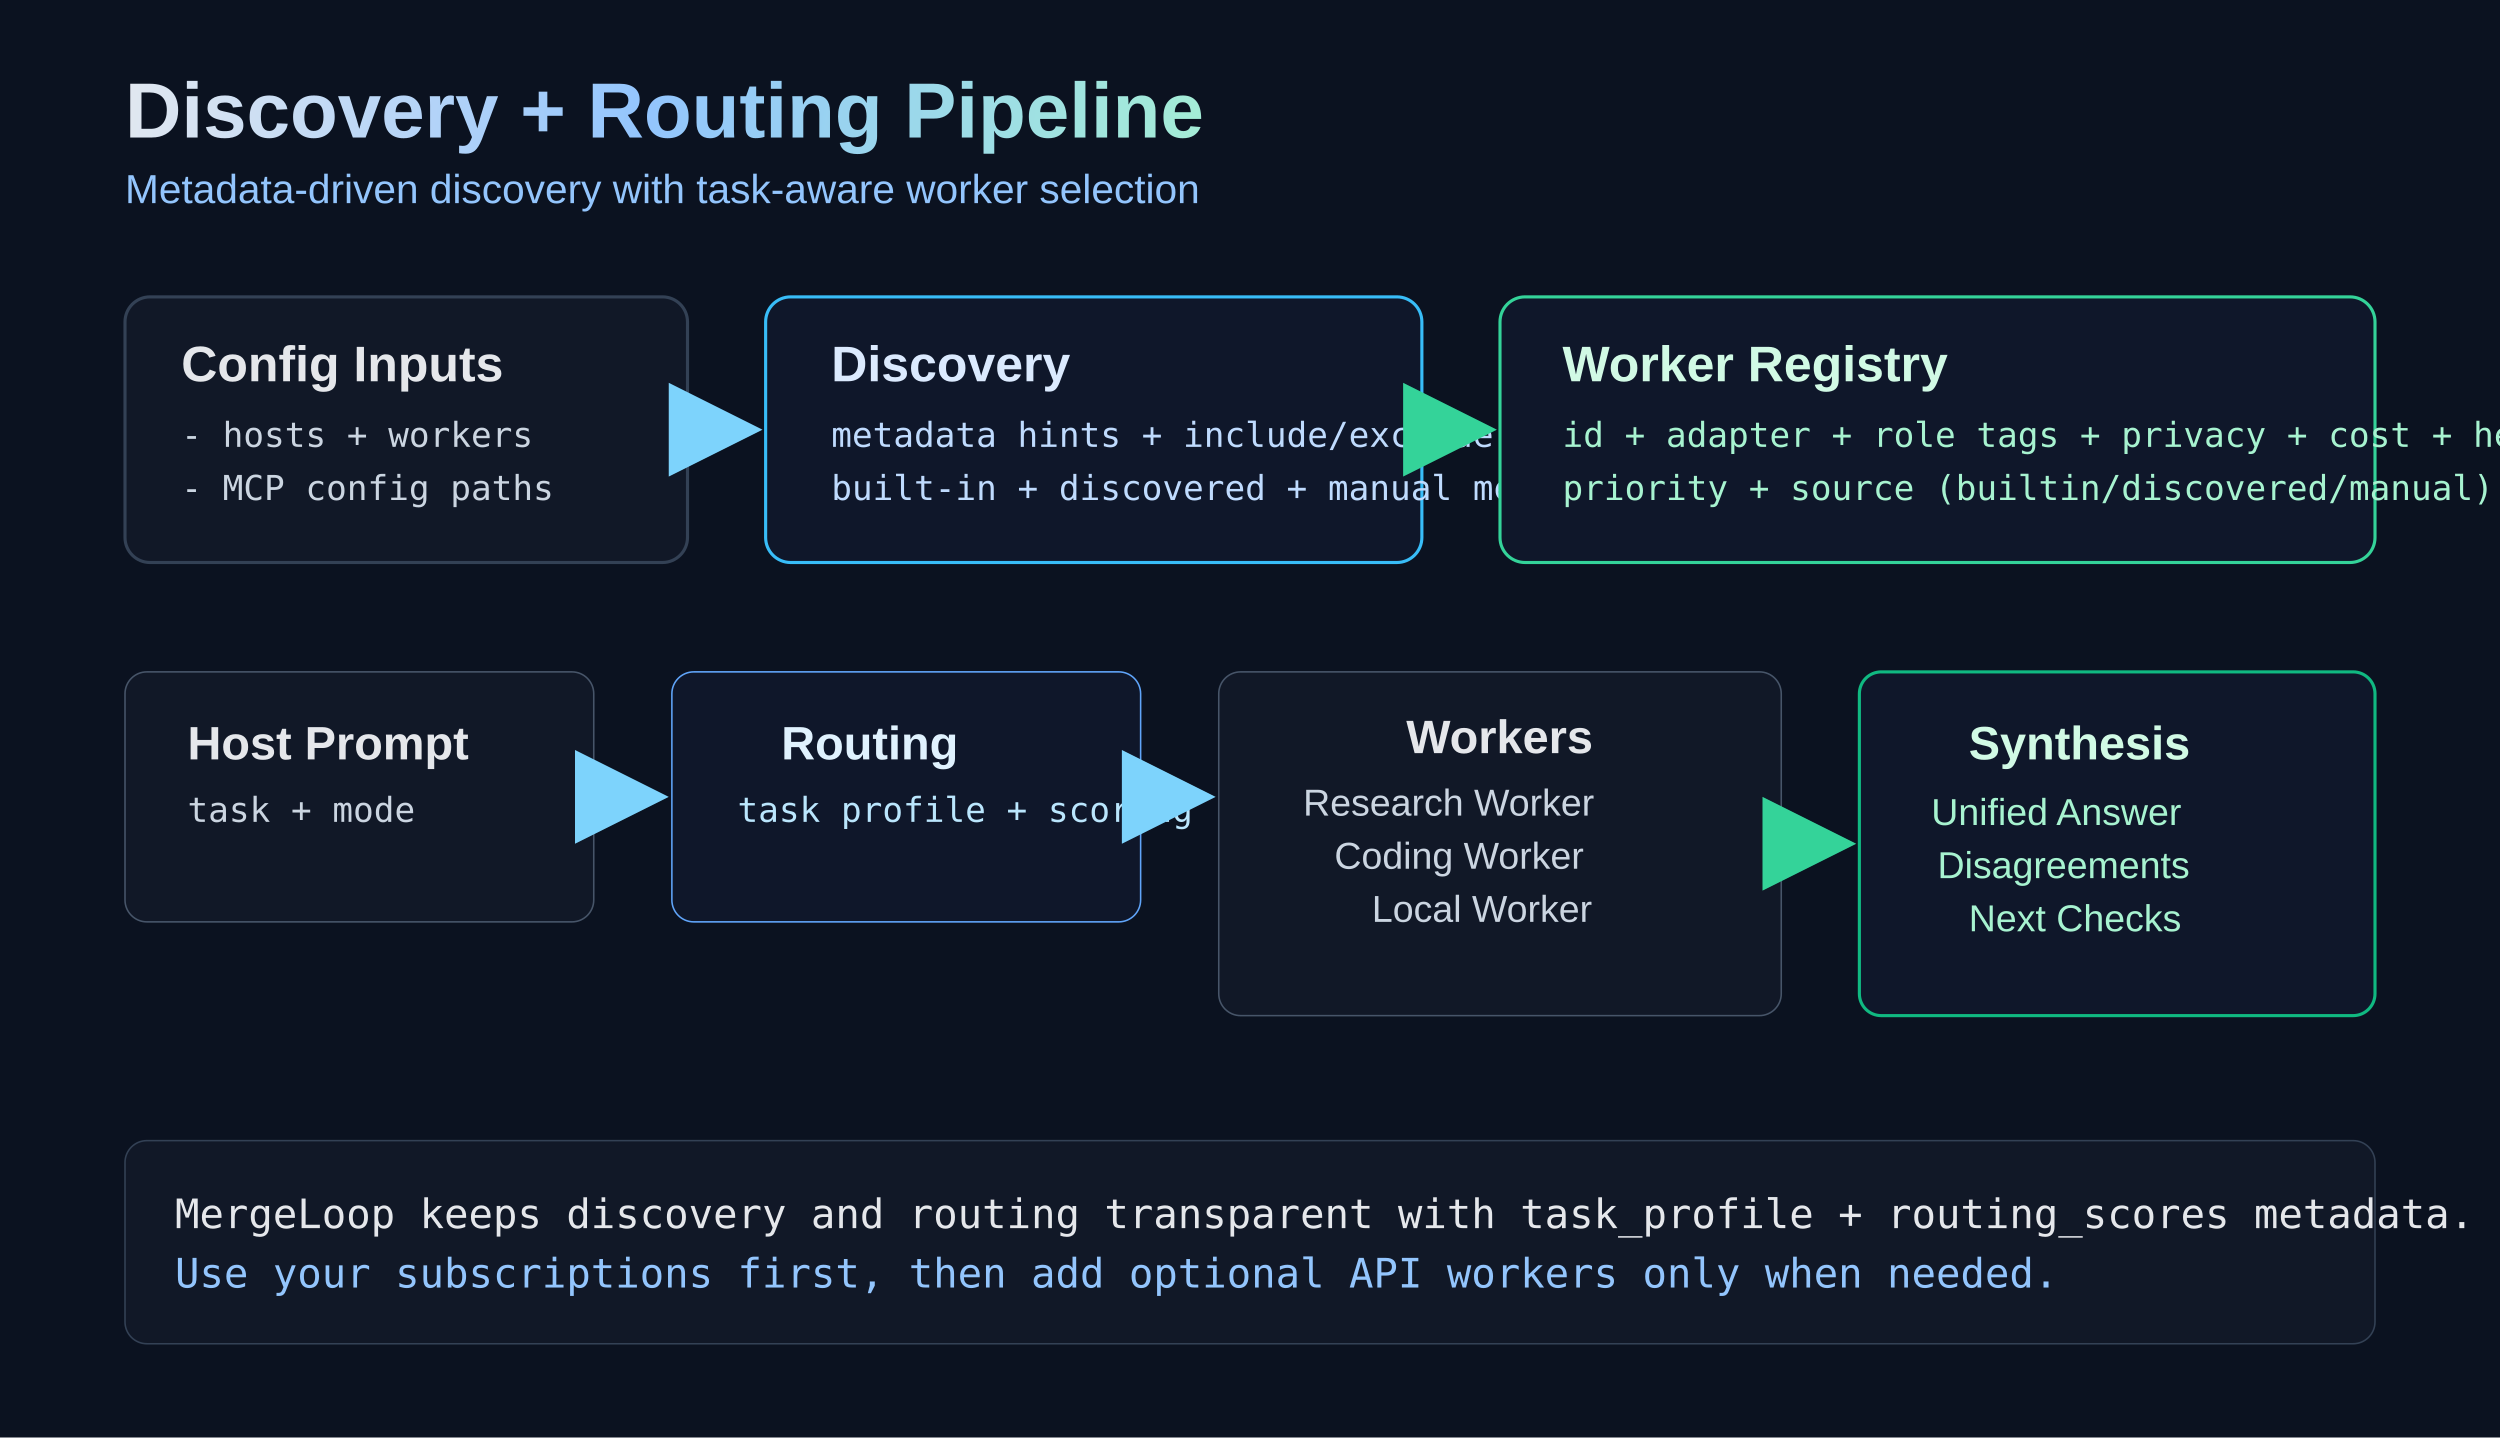
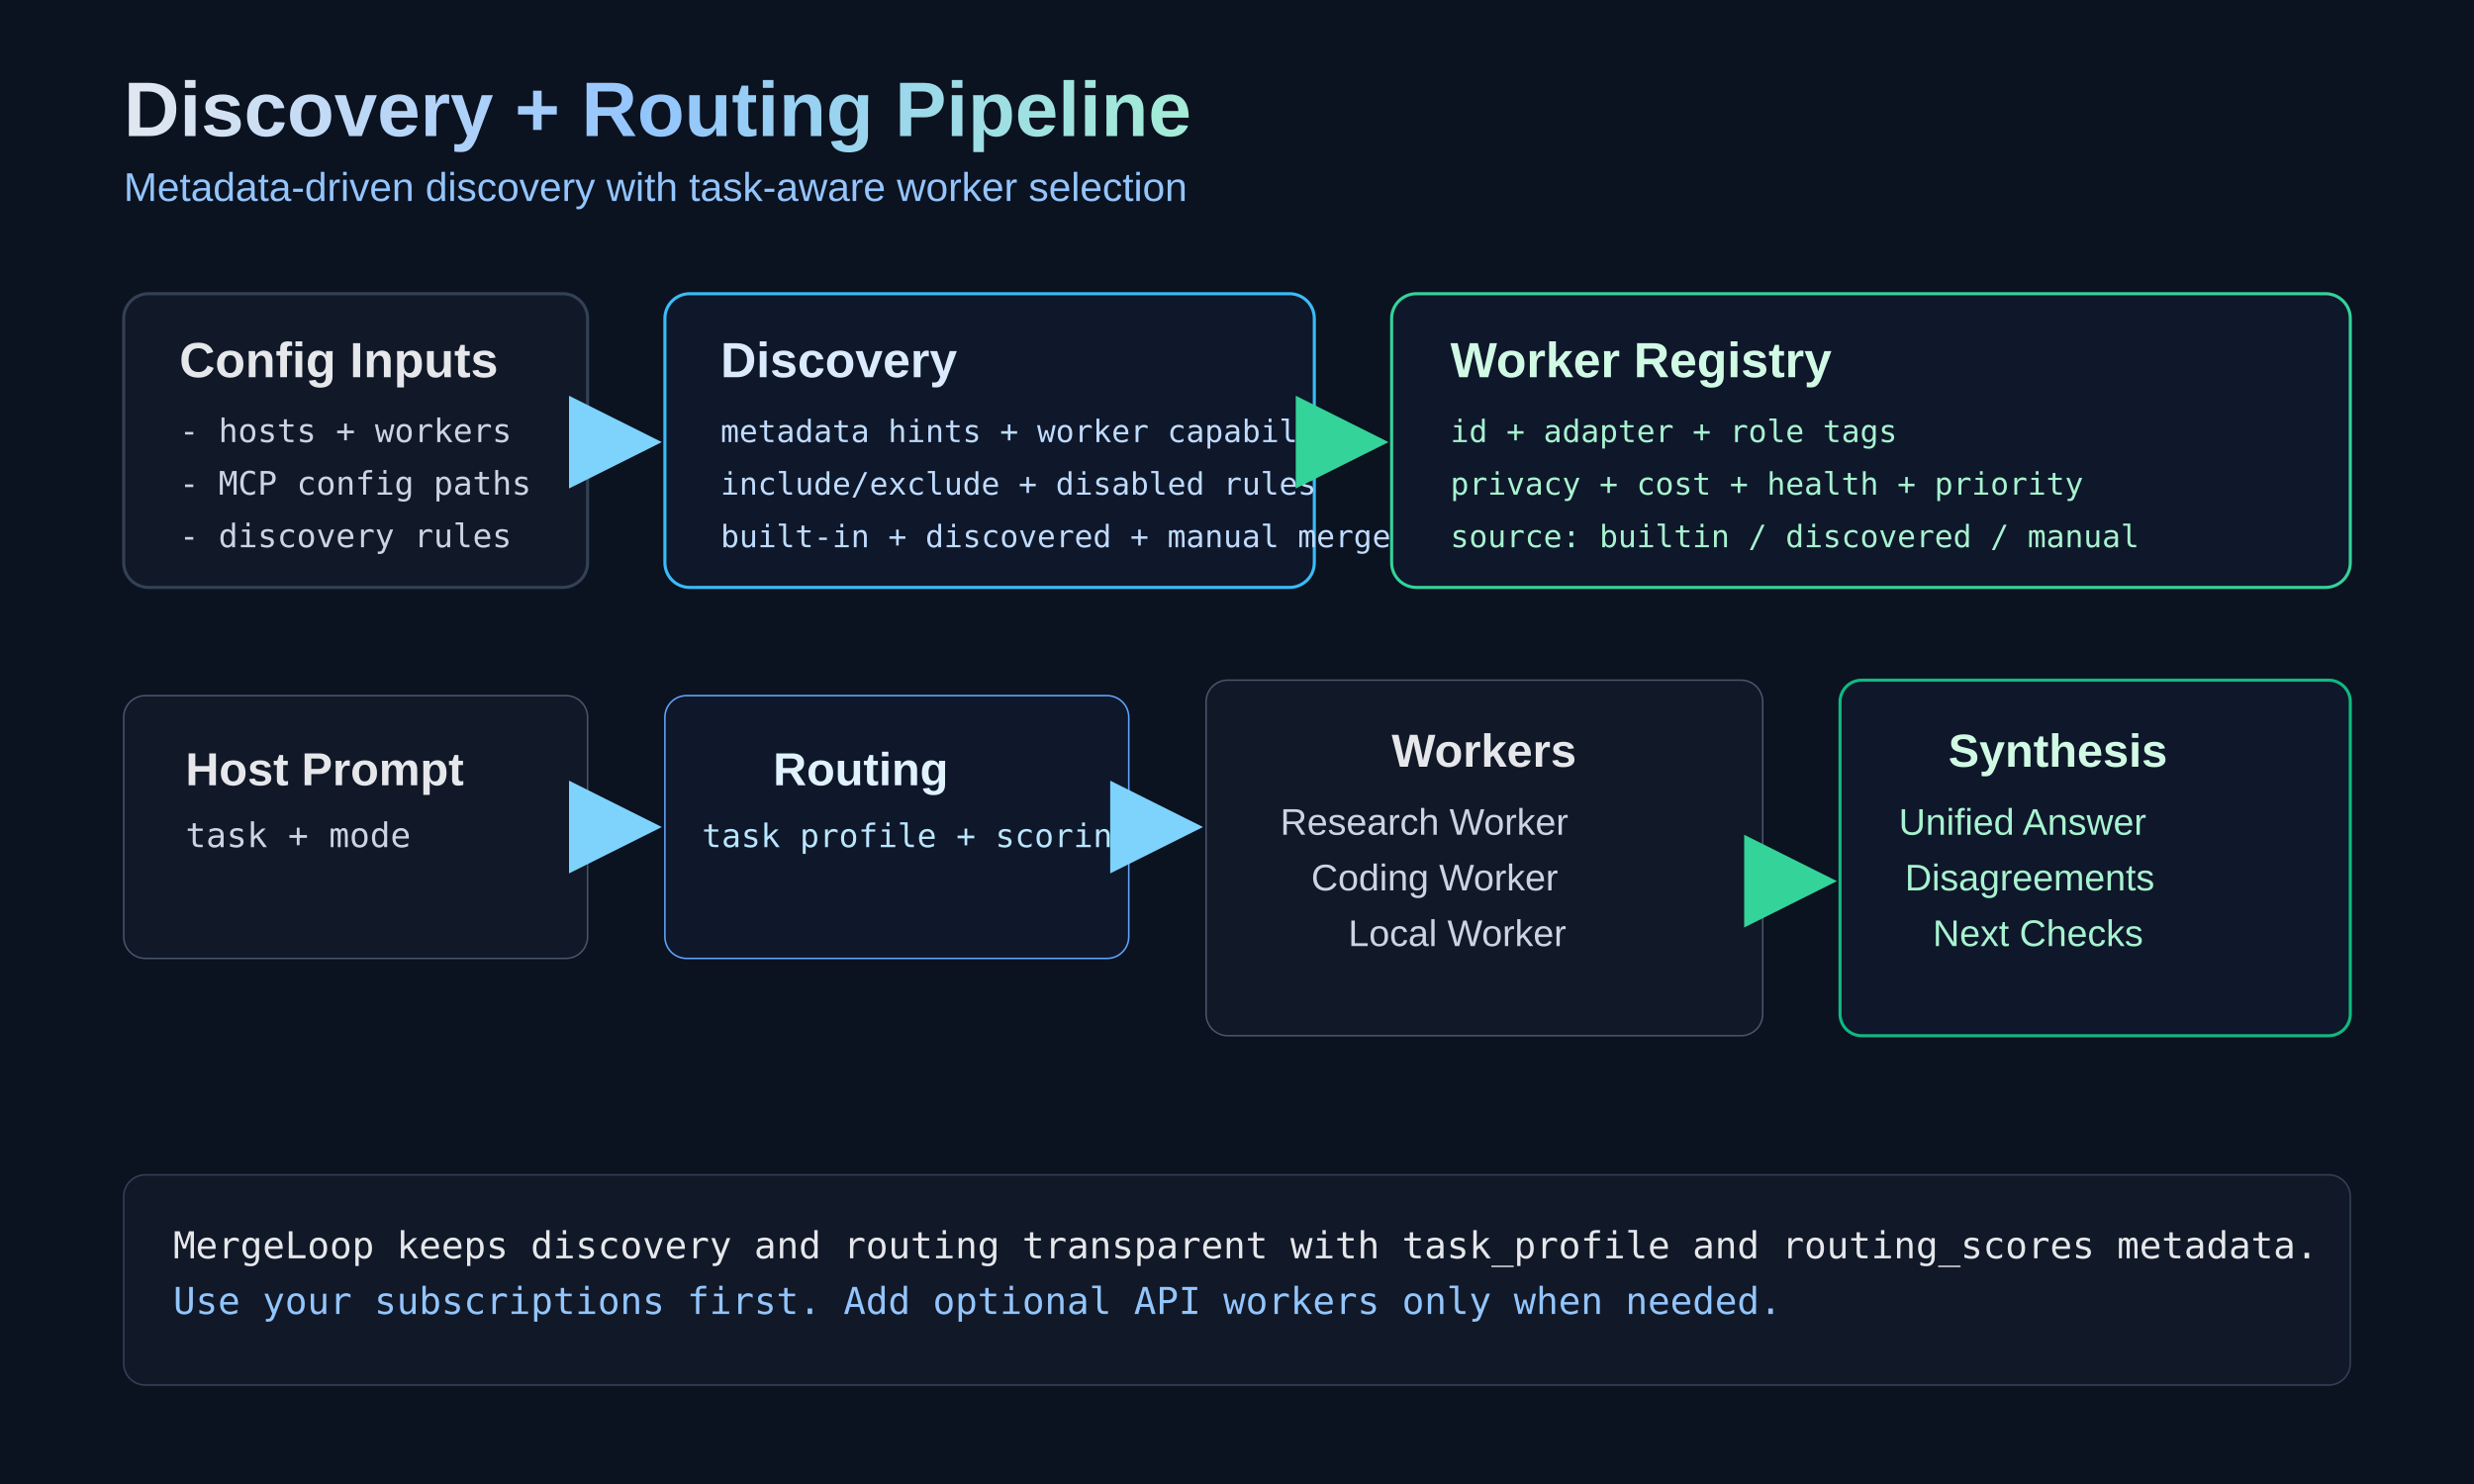
- <svg xmlns="http://www.w3.org/2000/svg" width="1600" height="920" viewBox="0 0 1600 920" fill="none">
+ <svg xmlns="http://www.w3.org/2000/svg" width="1600" height="960" viewBox="0 0 1600 960" fill="none">
  <defs>
    <linearGradient id="titleGrad" x1="80" y1="40" x2="820" y2="140" gradientUnits="userSpaceOnUse">
      <stop stop-color="#E2E8F0" />
      <stop offset="0.45" stop-color="#93C5FD" />
      <stop offset="1" stop-color="#A7F3D0" />
    </linearGradient>
    <marker id="arrowBlue" markerWidth="12" markerHeight="12" refX="10" refY="6" orient="auto">
      <path d="M0 0L12 6L0 12V0Z" fill="#7DD3FC" />
    </marker>
    <marker id="arrowGreen" markerWidth="12" markerHeight="12" refX="10" refY="6" orient="auto">
      <path d="M0 0L12 6L0 12V0Z" fill="#34D399" />
    </marker>
  </defs>
-   <rect width="1600" height="920" fill="#0B1220" />
+   <rect width="1600" height="960" fill="#0B1220" />
  <text x="80" y="88" fill="url(#titleGrad)" font-family="Segoe UI, Arial, sans-serif" font-size="50" font-weight="700">Discovery + Routing Pipeline</text>
  <text x="80" y="130" fill="#93C5FD" font-family="Segoe UI, Arial, sans-serif" font-size="26">Metadata-driven discovery with task-aware worker selection</text>
-   <rect x="80" y="190" width="360" height="170" rx="16" fill="#111827" stroke="#334155" stroke-width="2" />
+   <rect x="80" y="190" width="300" height="190" rx="16" fill="#111827" stroke="#334155" stroke-width="2" />
  <text x="116" y="244" fill="#E5E7EB" font-family="Segoe UI, Arial, sans-serif" font-size="32" font-weight="700">Config Inputs</text>
-   <text x="116" y="286" fill="#CBD5E1" font-family="Consolas, Menlo, monospace" font-size="22">- hosts + workers</text>
-   <text x="116" y="320" fill="#CBD5E1" font-family="Consolas, Menlo, monospace" font-size="22">- MCP config paths</text>
-   <rect x="490" y="190" width="420" height="170" rx="16" fill="#0F172A" stroke="#38BDF8" stroke-width="2" />
-   <text x="532" y="244" fill="#DBEAFE" font-family="Segoe UI, Arial, sans-serif" font-size="32" font-weight="700">Discovery</text>
-   <text x="532" y="286" fill="#BFDBFE" font-family="Consolas, Menlo, monospace" font-size="22">metadata hints + include/exclude</text>
-   <text x="532" y="320" fill="#BFDBFE" font-family="Consolas, Menlo, monospace" font-size="22">built-in + discovered + manual merge</text>
-   <rect x="960" y="190" width="560" height="170" rx="16" fill="#0F172A" stroke="#34D399" stroke-width="2" />
-   <text x="1000" y="244" fill="#D1FAE5" font-family="Segoe UI, Arial, sans-serif" font-size="32" font-weight="700">Worker Registry</text>
-   <text x="1000" y="286" fill="#A7F3D0" font-family="Consolas, Menlo, monospace" font-size="22">id + adapter + role tags + privacy + cost + health</text>
-   <text x="1000" y="320" fill="#A7F3D0" font-family="Consolas, Menlo, monospace" font-size="22">priority + source (builtin/discovered/manual)</text>
-   <path d="M450 275H478" stroke="#7DD3FC" stroke-width="5" stroke-linecap="round" marker-end="url(#arrowBlue)" />
-   <path d="M920 275H948" stroke="#34D399" stroke-width="5" stroke-linecap="round" marker-end="url(#arrowGreen)" />
-   <rect x="80" y="430" width="300" height="160" rx="14" fill="#111827" stroke="#475569" />
-   <text x="120" y="486" fill="#E5E7EB" font-family="Segoe UI, Arial, sans-serif" font-size="30" font-weight="700">Host Prompt</text>
-   <text x="120" y="526" fill="#CBD5E1" font-family="Consolas, Menlo, monospace" font-size="22">task + mode</text>
-   <rect x="430" y="430" width="300" height="160" rx="14" fill="#0F172A" stroke="#60A5FA" />
-   <text x="500" y="486" fill="#E0F2FE" font-family="Segoe UI, Arial, sans-serif" font-size="30" font-weight="700">Routing</text>
-   <text x="472" y="526" fill="#BAE6FD" font-family="Consolas, Menlo, monospace" font-size="22">task profile + scoring</text>
-   <rect x="780" y="430" width="360" height="220" rx="14" fill="#111827" stroke="#475569" />
-   <text x="900" y="482" fill="#E5E7EB" font-family="Segoe UI, Arial, sans-serif" font-size="30" font-weight="700">Workers</text>
-   <text x="834" y="522" fill="#CBD5E1" font-family="Segoe UI, Arial, sans-serif" font-size="24">Research Worker</text>
-   <text x="854" y="556" fill="#CBD5E1" font-family="Segoe UI, Arial, sans-serif" font-size="24">Coding Worker</text>
-   <text x="878" y="590" fill="#CBD5E1" font-family="Segoe UI, Arial, sans-serif" font-size="24">Local Worker</text>
-   <rect x="1190" y="430" width="330" height="220" rx="14" fill="#0F172A" stroke="#10B981" stroke-width="2" />
-   <text x="1260" y="486" fill="#D1FAE5" font-family="Segoe UI, Arial, sans-serif" font-size="30" font-weight="700">Synthesis</text>
-   <text x="1236" y="528" fill="#A7F3D0" font-family="Segoe UI, Arial, sans-serif" font-size="24">Unified Answer</text>
-   <text x="1240" y="562" fill="#A7F3D0" font-family="Segoe UI, Arial, sans-serif" font-size="24">Disagreements</text>
-   <text x="1260" y="596" fill="#A7F3D0" font-family="Segoe UI, Arial, sans-serif" font-size="24">Next Checks</text>
-   <path d="M390 510H418" stroke="#7DD3FC" stroke-width="5" stroke-linecap="round" marker-end="url(#arrowBlue)" />
-   <path d="M740 510H768" stroke="#7DD3FC" stroke-width="5" stroke-linecap="round" marker-end="url(#arrowBlue)" />
-   <path d="M1150 540H1178" stroke="#34D399" stroke-width="5" stroke-linecap="round" marker-end="url(#arrowGreen)" />
-   <rect x="80" y="730" width="1440" height="130" rx="14" fill="#111827" stroke="#334155" />
-   <text x="112" y="786" fill="#E5E7EB" font-family="Consolas, Menlo, monospace" font-size="26">MergeLoop keeps discovery and routing transparent with task_profile + routing_scores metadata.</text>
-   <text x="112" y="824" fill="#93C5FD" font-family="Consolas, Menlo, monospace" font-size="26">Use your subscriptions first, then add optional API workers only when needed.</text>
+   <text x="116" y="286" fill="#CBD5E1" font-family="Consolas, Menlo, monospace" font-size="21">- hosts + workers</text>
+   <text x="116" y="320" fill="#CBD5E1" font-family="Consolas, Menlo, monospace" font-size="21">- MCP config paths</text>
+   <text x="116" y="354" fill="#CBD5E1" font-family="Consolas, Menlo, monospace" font-size="21">- discovery rules</text>
+   <rect x="430" y="190" width="420" height="190" rx="16" fill="#0F172A" stroke="#38BDF8" stroke-width="2" />
+   <text x="466" y="244" fill="#DBEAFE" font-family="Segoe UI, Arial, sans-serif" font-size="32" font-weight="700">Discovery</text>
+   <text x="466" y="286" fill="#BFDBFE" font-family="Consolas, Menlo, monospace" font-size="20">metadata hints + worker capability</text>
+   <text x="466" y="320" fill="#BFDBFE" font-family="Consolas, Menlo, monospace" font-size="20">include/exclude + disabled rules</text>
+   <text x="466" y="354" fill="#BFDBFE" font-family="Consolas, Menlo, monospace" font-size="20">built-in + discovered + manual merge</text>
+   <rect x="900" y="190" width="620" height="190" rx="16" fill="#0F172A" stroke="#34D399" stroke-width="2" />
+   <text x="938" y="244" fill="#D1FAE5" font-family="Segoe UI, Arial, sans-serif" font-size="32" font-weight="700">Worker Registry</text>
+   <text x="938" y="286" fill="#A7F3D0" font-family="Consolas, Menlo, monospace" font-size="20">id + adapter + role tags</text>
+   <text x="938" y="320" fill="#A7F3D0" font-family="Consolas, Menlo, monospace" font-size="20">privacy + cost + health + priority</text>
+   <text x="938" y="354" fill="#A7F3D0" font-family="Consolas, Menlo, monospace" font-size="20">source: builtin / discovered / manual</text>
+   <path d="M390 286H418" stroke="#7DD3FC" stroke-width="5" stroke-linecap="round" marker-end="url(#arrowBlue)" />
+   <path d="M860 286H888" stroke="#34D399" stroke-width="5" stroke-linecap="round" marker-end="url(#arrowGreen)" />
+   <rect x="80" y="450" width="300" height="170" rx="14" fill="#111827" stroke="#475569" />
+   <text x="120" y="508" fill="#E5E7EB" font-family="Segoe UI, Arial, sans-serif" font-size="30" font-weight="700">Host Prompt</text>
+   <text x="120" y="548" fill="#CBD5E1" font-family="Consolas, Menlo, monospace" font-size="22">task + mode</text>
+   <rect x="430" y="450" width="300" height="170" rx="14" fill="#0F172A" stroke="#60A5FA" />
+   <text x="500" y="508" fill="#E0F2FE" font-family="Segoe UI, Arial, sans-serif" font-size="30" font-weight="700">Routing</text>
+   <text x="454" y="548" fill="#BAE6FD" font-family="Consolas, Menlo, monospace" font-size="21">task profile + scoring</text>
+   <rect x="780" y="440" width="360" height="230" rx="14" fill="#111827" stroke="#475569" />
+   <text x="900" y="496" fill="#E5E7EB" font-family="Segoe UI, Arial, sans-serif" font-size="30" font-weight="700">Workers</text>
+   <text x="828" y="540" fill="#CBD5E1" font-family="Segoe UI, Arial, sans-serif" font-size="24">Research Worker</text>
+   <text x="848" y="576" fill="#CBD5E1" font-family="Segoe UI, Arial, sans-serif" font-size="24">Coding Worker</text>
+   <text x="872" y="612" fill="#CBD5E1" font-family="Segoe UI, Arial, sans-serif" font-size="24">Local Worker</text>
+   <rect x="1190" y="440" width="330" height="230" rx="14" fill="#0F172A" stroke="#10B981" stroke-width="2" />
+   <text x="1260" y="496" fill="#D1FAE5" font-family="Segoe UI, Arial, sans-serif" font-size="30" font-weight="700">Synthesis</text>
+   <text x="1228" y="540" fill="#A7F3D0" font-family="Segoe UI, Arial, sans-serif" font-size="24">Unified Answer</text>
+   <text x="1232" y="576" fill="#A7F3D0" font-family="Segoe UI, Arial, sans-serif" font-size="24">Disagreements</text>
+   <text x="1250" y="612" fill="#A7F3D0" font-family="Segoe UI, Arial, sans-serif" font-size="24">Next Checks</text>
+   <path d="M390 535H418" stroke="#7DD3FC" stroke-width="5" stroke-linecap="round" marker-end="url(#arrowBlue)" />
+   <path d="M740 535H768" stroke="#7DD3FC" stroke-width="5" stroke-linecap="round" marker-end="url(#arrowBlue)" />
+   <path d="M1150 570H1178" stroke="#34D399" stroke-width="5" stroke-linecap="round" marker-end="url(#arrowGreen)" />
+   <rect x="80" y="760" width="1440" height="136" rx="14" fill="#111827" stroke="#334155" />
+   <text x="112" y="814" fill="#E5E7EB" font-family="Consolas, Menlo, monospace" font-size="24">MergeLoop keeps discovery and routing transparent with task_profile and routing_scores metadata.</text>
+   <text x="112" y="850" fill="#93C5FD" font-family="Consolas, Menlo, monospace" font-size="24">Use your subscriptions first. Add optional API workers only when needed.</text>
</svg>
